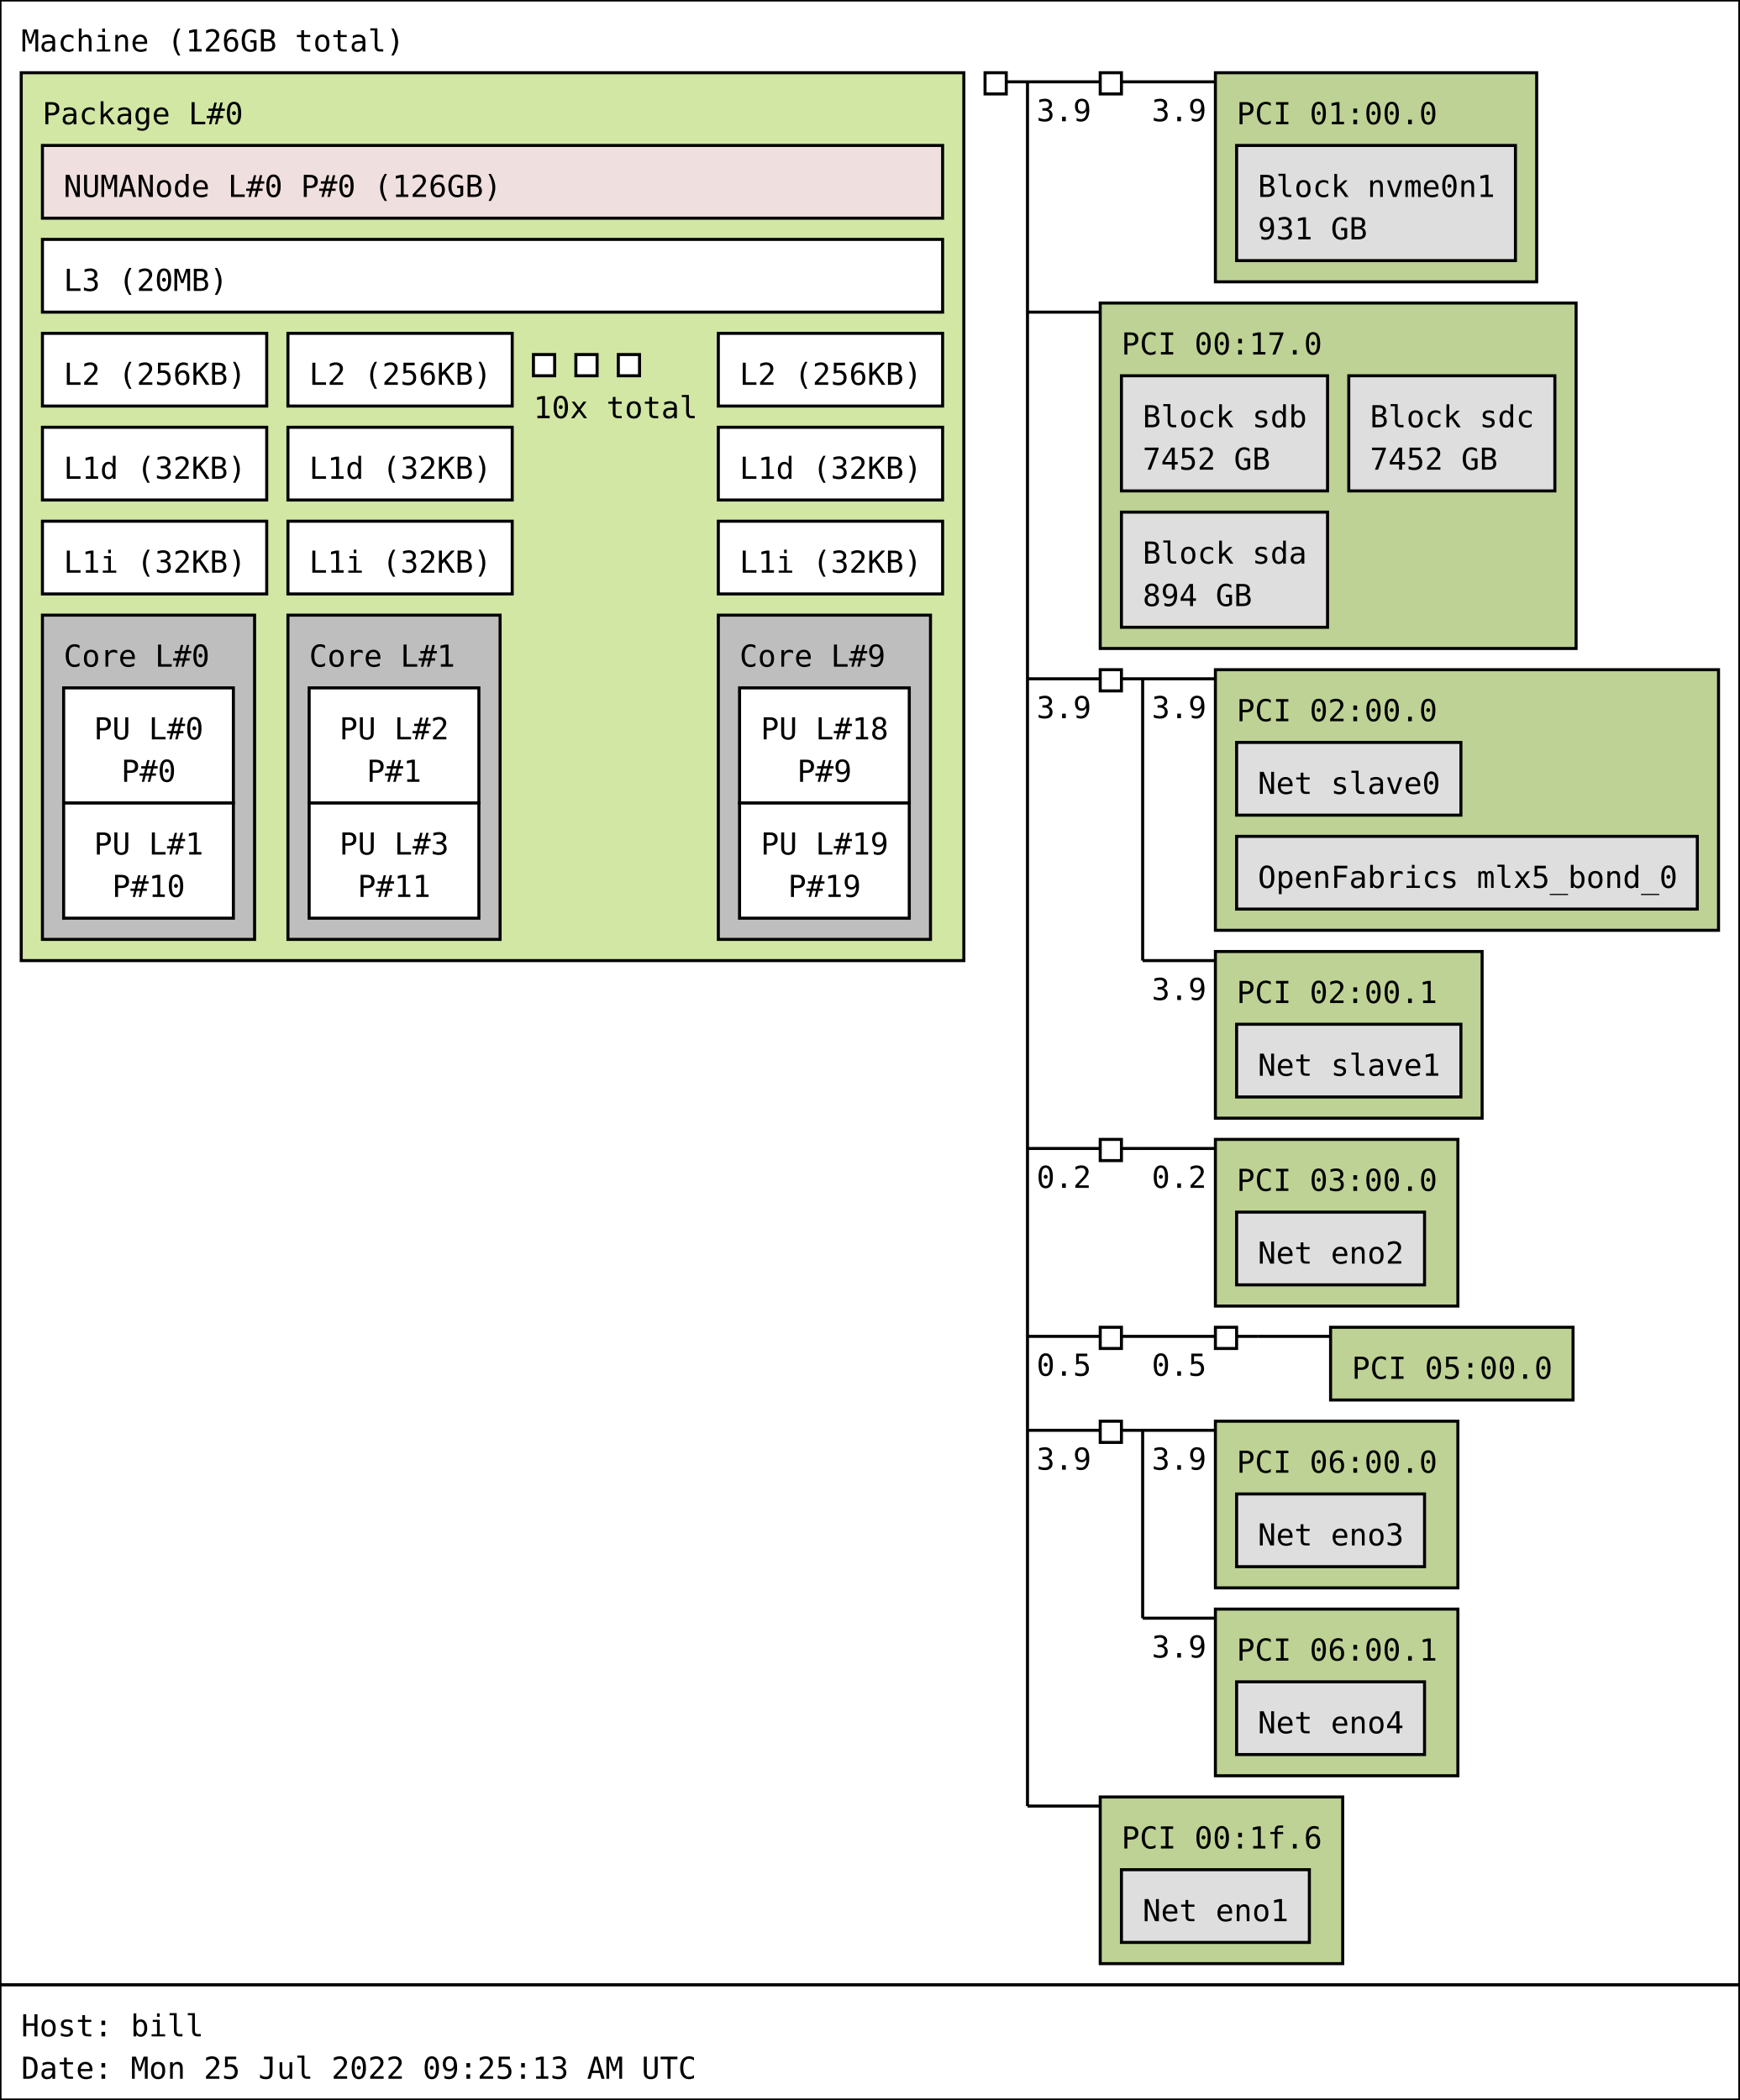
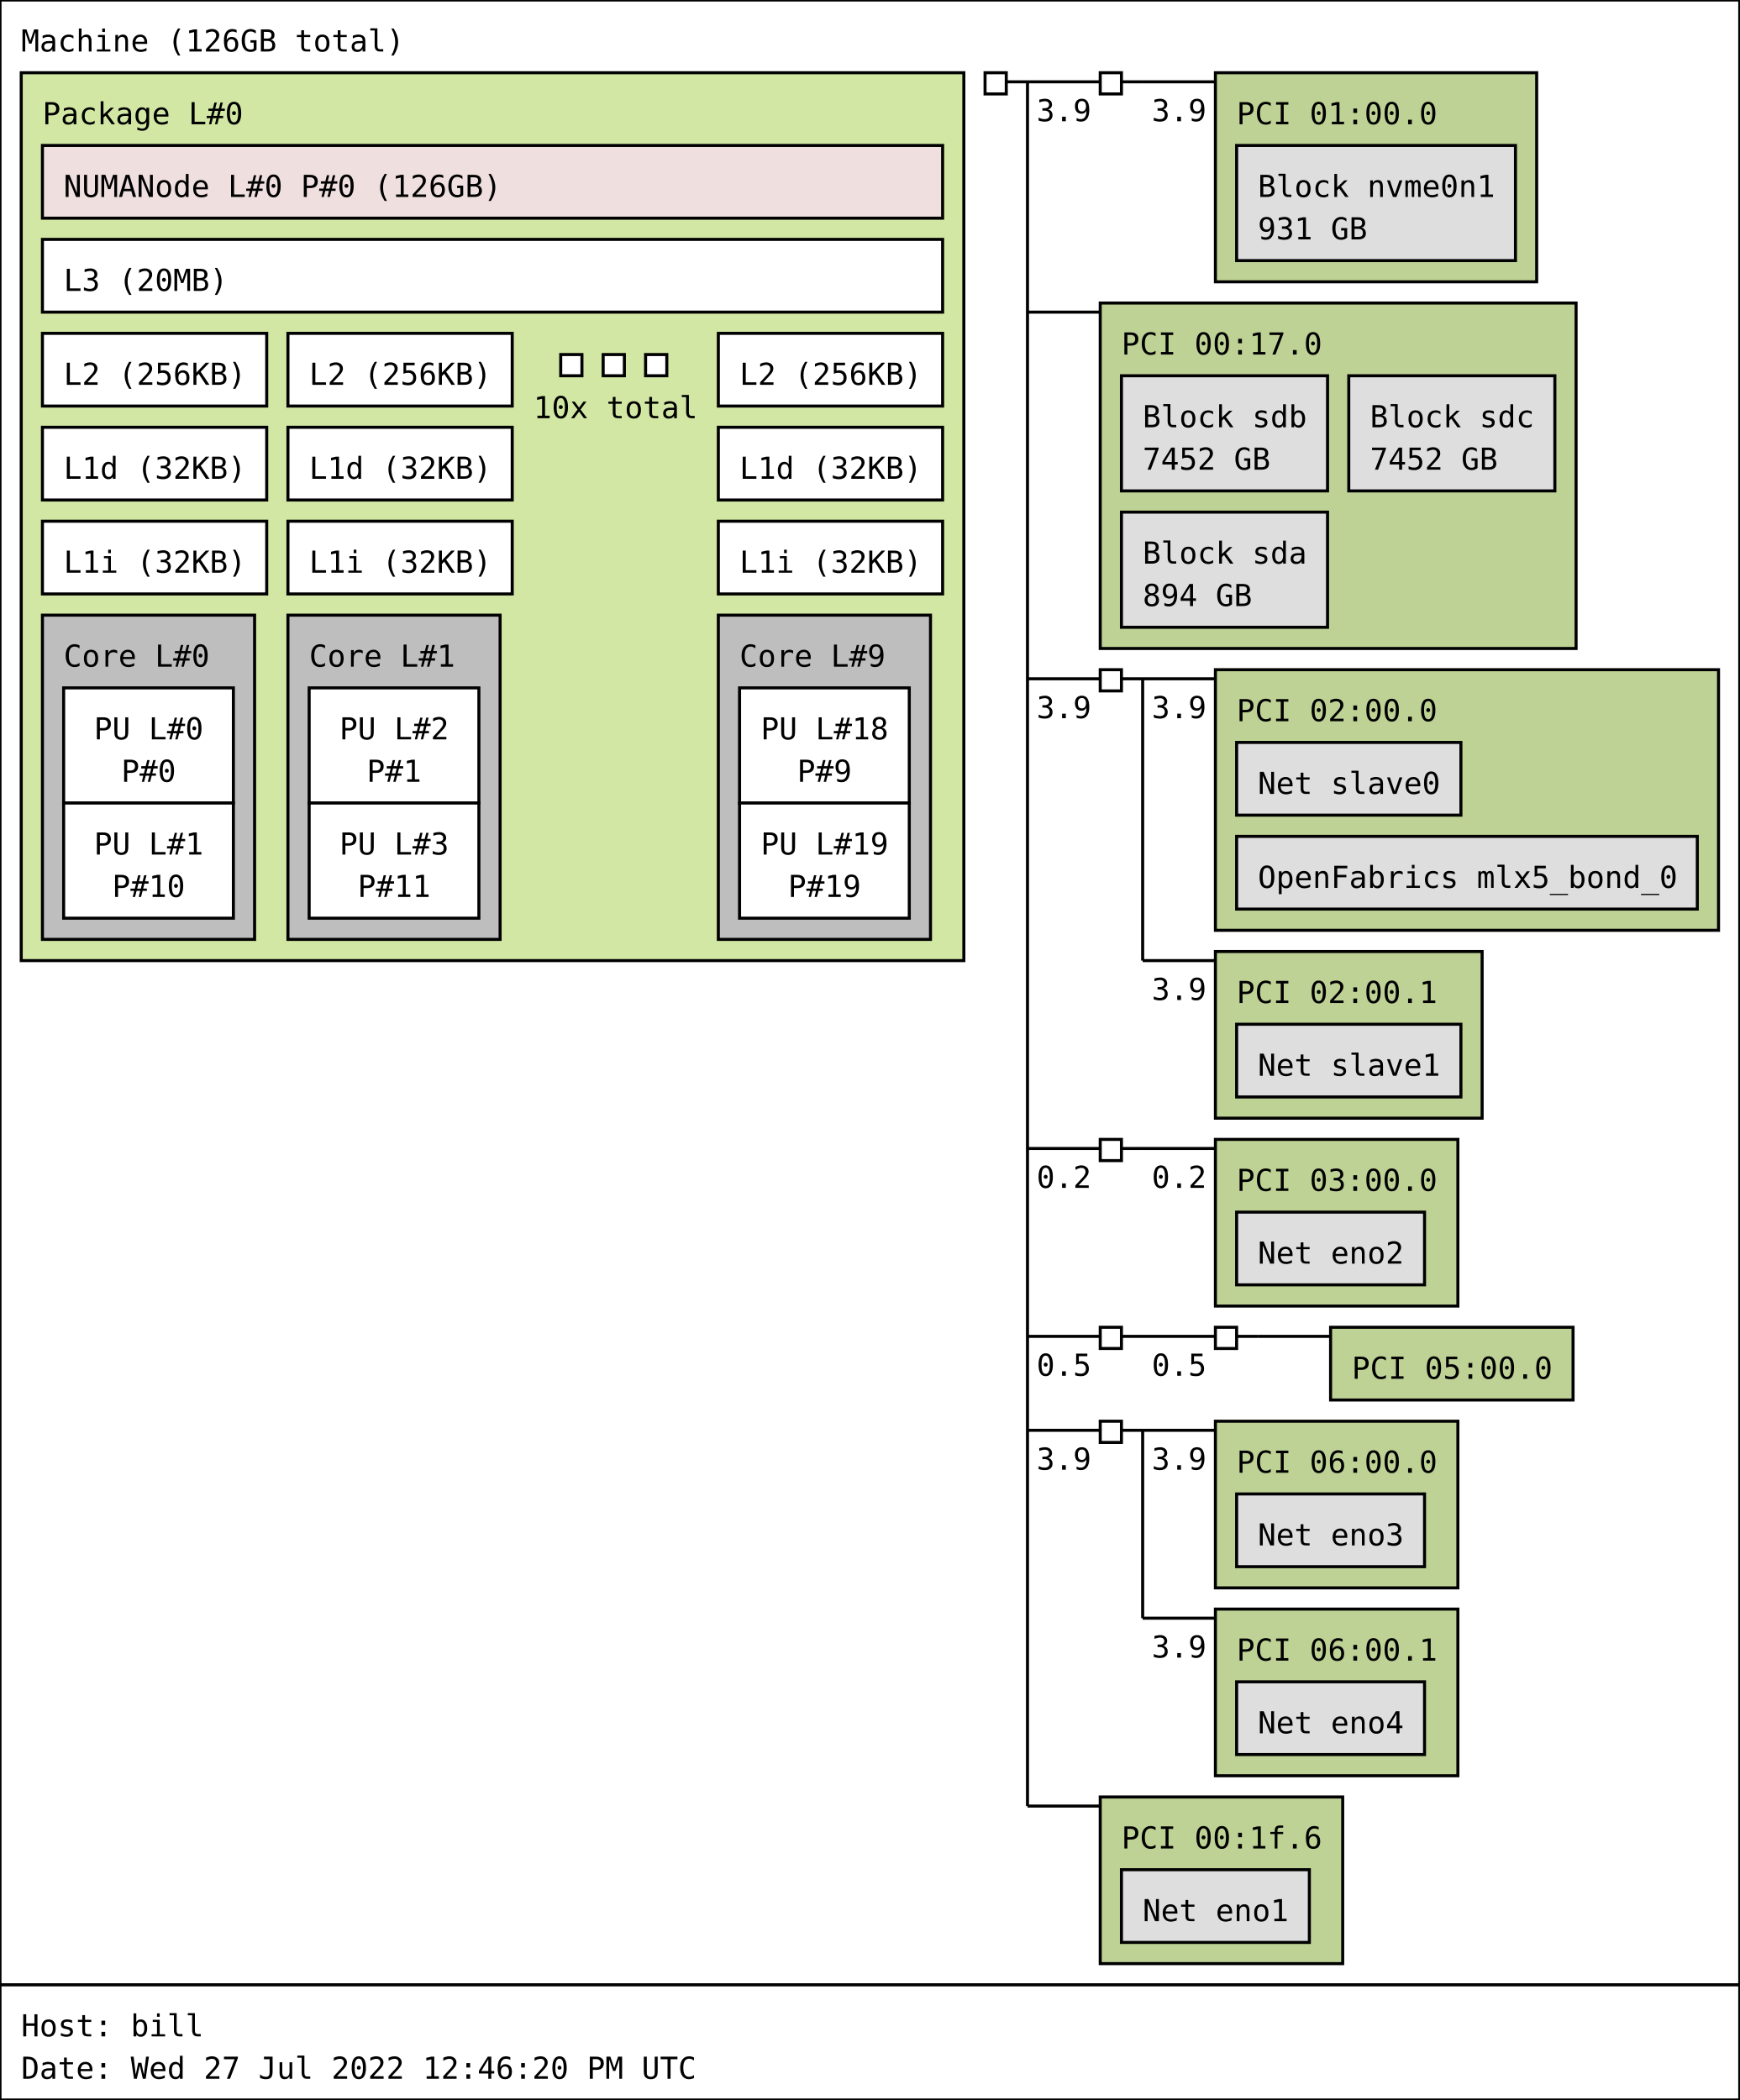
<svg xmlns="http://www.w3.org/2000/svg" width="574px" height="693px" viewBox="0 0 574px 693px" version="1.1">
  <rect id="Machine_0_rect" class="Machine" x="0" y="0" width="574" height="655" fill="rgb(255,255,255)" stroke="rgb(0,0,0)" stroke-width="1" />
  <text id="Machine_0_text" class="Machine" font-family="Monospace" x="7" y="17" fill="rgb(0,0,0)" font-size="10px">Machine (126GB total)</text>
  <rect id="Package_0_rect" class="Package" x="7" y="24" width="311" height="293" fill="rgb(210,231,164)" stroke="rgb(0,0,0)" stroke-width="1" />
  <text id="Package_0_text" class="Package" font-family="Monospace" x="14" y="41" fill="rgb(0,0,0)" font-size="10px">Package L#0</text>
  <rect id="L3_0_rect" class="L3" x="14" y="79" width="297" height="24" fill="rgb(255,255,255)" stroke="rgb(0,0,0)" stroke-width="1" />
  <text id="L3_0_text" class="L3" font-family="Monospace" x="21" y="96" fill="rgb(0,0,0)" font-size="10px">L3 (20MB)</text>
  <rect id="L2_0_rect" class="L2" x="14" y="110" width="74" height="24" fill="rgb(255,255,255)" stroke="rgb(0,0,0)" stroke-width="1" />
  <text id="L2_0_text" class="L2" font-family="Monospace" x="21" y="127" fill="rgb(0,0,0)" font-size="10px">L2 (256KB)</text>
  <rect id="L1d_0_rect" class="L1d" x="14" y="141" width="74" height="24" fill="rgb(255,255,255)" stroke="rgb(0,0,0)" stroke-width="1" />
  <text id="L1d_0_text" class="L1d" font-family="Monospace" x="21" y="158" fill="rgb(0,0,0)" font-size="10px">L1d (32KB)</text>
  <rect id="L1i_0_rect" class="L1i" x="14" y="172" width="74" height="24" fill="rgb(255,255,255)" stroke="rgb(0,0,0)" stroke-width="1" />
  <text id="L1i_0_text" class="L1i" font-family="Monospace" x="21" y="189" fill="rgb(0,0,0)" font-size="10px">L1i (32KB)</text>
  <rect id="Core_0_rect" class="Core" x="14" y="203" width="70" height="107" fill="rgb(190,190,190)" stroke="rgb(0,0,0)" stroke-width="1" />
  <text id="Core_0_text" class="Core" font-family="Monospace" x="21" y="220" fill="rgb(0,0,0)" font-size="10px">Core L#0</text>
  <rect id="PU_0_rect" class="PU" x="21" y="227" width="56" height="38" fill="rgb(255,255,255)" stroke="rgb(0,0,0)" stroke-width="1" />
  <text id="PU_0_text" class="PU" font-family="Monospace" x="31" y="244" fill="rgb(0,0,0)" font-size="10px">PU L#0</text>
  <text id="PU_0_text_1" class="PU" font-family="Monospace" x="40" y="258" fill="rgb(0,0,0)" font-size="10px">P#0</text>
  <rect id="PU_1_rect" class="PU" x="21" y="265" width="56" height="38" fill="rgb(255,255,255)" stroke="rgb(0,0,0)" stroke-width="1" />
  <text id="PU_1_text" class="PU" font-family="Monospace" x="31" y="282" fill="rgb(0,0,0)" font-size="10px">PU L#1</text>
  <text id="PU_1_text_1" class="PU" font-family="Monospace" x="37" y="296" fill="rgb(0,0,0)" font-size="10px">P#10</text>
  <rect id="L2_1_rect" class="L2" x="95" y="110" width="74" height="24" fill="rgb(255,255,255)" stroke="rgb(0,0,0)" stroke-width="1" />
  <text id="L2_1_text" class="L2" font-family="Monospace" x="102" y="127" fill="rgb(0,0,0)" font-size="10px">L2 (256KB)</text>
  <rect id="L1d_1_rect" class="L1d" x="95" y="141" width="74" height="24" fill="rgb(255,255,255)" stroke="rgb(0,0,0)" stroke-width="1" />
  <text id="L1d_1_text" class="L1d" font-family="Monospace" x="102" y="158" fill="rgb(0,0,0)" font-size="10px">L1d (32KB)</text>
  <rect id="L1i_1_rect" class="L1i" x="95" y="172" width="74" height="24" fill="rgb(255,255,255)" stroke="rgb(0,0,0)" stroke-width="1" />
  <text id="L1i_1_text" class="L1i" font-family="Monospace" x="102" y="189" fill="rgb(0,0,0)" font-size="10px">L1i (32KB)</text>
  <rect id="Core_1_rect" class="Core" x="95" y="203" width="70" height="107" fill="rgb(190,190,190)" stroke="rgb(0,0,0)" stroke-width="1" />
  <text id="Core_1_text" class="Core" font-family="Monospace" x="102" y="220" fill="rgb(0,0,0)" font-size="10px">Core L#1</text>
  <rect id="PU_2_rect" class="PU" x="102" y="227" width="56" height="38" fill="rgb(255,255,255)" stroke="rgb(0,0,0)" stroke-width="1" />
  <text id="PU_2_text" class="PU" font-family="Monospace" x="112" y="244" fill="rgb(0,0,0)" font-size="10px">PU L#2</text>
  <text id="PU_2_text_1" class="PU" font-family="Monospace" x="121" y="258" fill="rgb(0,0,0)" font-size="10px">P#1</text>
  <rect id="PU_3_rect" class="PU" x="102" y="265" width="56" height="38" fill="rgb(255,255,255)" stroke="rgb(0,0,0)" stroke-width="1" />
  <text id="PU_3_text" class="PU" font-family="Monospace" x="112" y="282" fill="rgb(0,0,0)" font-size="10px">PU L#3</text>
  <text id="PU_3_text_1" class="PU" font-family="Monospace" x="118" y="296" fill="rgb(0,0,0)" font-size="10px">P#11</text>
-   <rect id="L2_2_rect" class="L2" x="176" y="117" width="7" height="7" fill="rgb(255,255,255)" stroke="rgb(0,0,0)" stroke-width="1" />
-   <rect id="L2_2_rect" class="L2" x="190" y="117" width="7" height="7" fill="rgb(255,255,255)" stroke="rgb(0,0,0)" stroke-width="1" />
-   <rect id="L2_2_rect" class="L2" x="204" y="117" width="7" height="7" fill="rgb(255,255,255)" stroke="rgb(0,0,0)" stroke-width="1" />
+   <rect id="L2_2_rect" class="L2" x="185" y="117" width="7" height="7" fill="rgb(255,255,255)" stroke="rgb(0,0,0)" stroke-width="1" />
+   <rect id="L2_2_rect" class="L2" x="199" y="117" width="7" height="7" fill="rgb(255,255,255)" stroke="rgb(0,0,0)" stroke-width="1" />
+   <rect id="L2_2_rect" class="L2" x="213" y="117" width="7" height="7" fill="rgb(255,255,255)" stroke="rgb(0,0,0)" stroke-width="1" />
  <text id="L2_2_text" class="L2" font-family="Monospace" x="176" y="138" fill="rgb(0,0,0)" font-size="10px">10x total</text>
  <rect id="L2_9_rect" class="L2" x="237" y="110" width="74" height="24" fill="rgb(255,255,255)" stroke="rgb(0,0,0)" stroke-width="1" />
  <text id="L2_9_text" class="L2" font-family="Monospace" x="244" y="127" fill="rgb(0,0,0)" font-size="10px">L2 (256KB)</text>
  <rect id="L1d_9_rect" class="L1d" x="237" y="141" width="74" height="24" fill="rgb(255,255,255)" stroke="rgb(0,0,0)" stroke-width="1" />
  <text id="L1d_9_text" class="L1d" font-family="Monospace" x="244" y="158" fill="rgb(0,0,0)" font-size="10px">L1d (32KB)</text>
  <rect id="L1i_9_rect" class="L1i" x="237" y="172" width="74" height="24" fill="rgb(255,255,255)" stroke="rgb(0,0,0)" stroke-width="1" />
  <text id="L1i_9_text" class="L1i" font-family="Monospace" x="244" y="189" fill="rgb(0,0,0)" font-size="10px">L1i (32KB)</text>
  <rect id="Core_9_rect" class="Core" x="237" y="203" width="70" height="107" fill="rgb(190,190,190)" stroke="rgb(0,0,0)" stroke-width="1" />
  <text id="Core_9_text" class="Core" font-family="Monospace" x="244" y="220" fill="rgb(0,0,0)" font-size="10px">Core L#9</text>
  <rect id="PU_18_rect" class="PU" x="244" y="227" width="56" height="38" fill="rgb(255,255,255)" stroke="rgb(0,0,0)" stroke-width="1" />
  <text id="PU_18_text" class="PU" font-family="Monospace" x="251" y="244" fill="rgb(0,0,0)" font-size="10px">PU L#18</text>
  <text id="PU_18_text_1" class="PU" font-family="Monospace" x="263" y="258" fill="rgb(0,0,0)" font-size="10px">P#9</text>
  <rect id="PU_19_rect" class="PU" x="244" y="265" width="56" height="38" fill="rgb(255,255,255)" stroke="rgb(0,0,0)" stroke-width="1" />
  <text id="PU_19_text" class="PU" font-family="Monospace" x="251" y="282" fill="rgb(0,0,0)" font-size="10px">PU L#19</text>
  <text id="PU_19_text_1" class="PU" font-family="Monospace" x="260" y="296" fill="rgb(0,0,0)" font-size="10px">P#19</text>
  <rect id="NUMANode_0_rect" class="NUMANode" x="14" y="48" width="297" height="24" fill="rgb(239,223,222)" stroke="rgb(0,0,0)" stroke-width="1" />
  <text id="NUMANode_0_text" class="NUMANode" font-family="Monospace" x="21" y="65" fill="rgb(0,0,0)" font-size="10px">NUMANode L#0 P#0 (126GB)</text>
  <rect id="HostBridge_0_rect" class="HostBridge" x="325" y="24" width="7" height="7" fill="rgb(255,255,255)" stroke="rgb(0,0,0)" stroke-width="1" />
  <line id="HostBridge_0_line" class="HostBridge" x1="332" y1="27" x2="339" y2="27" stroke="rgb(0,0,0)" stroke-width="1" />
  <line id="HostBridge_0_line_2" class="HostBridge" x1="339" y1="27" x2="363" y2="27" stroke="rgb(0,0,0)" stroke-width="1" />
  <text id="HostBridge_0_text_2" class="HostBridge" font-family="Monospace" x="342" y="40" fill="rgb(0,0,0)" font-size="10px">3.9</text>
  <line id="HostBridge_0_line_3" class="HostBridge" x1="339" y1="103" x2="363" y2="103" stroke="rgb(0,0,0)" stroke-width="1" />
  <line id="HostBridge_0_line_4" class="HostBridge" x1="339" y1="224" x2="363" y2="224" stroke="rgb(0,0,0)" stroke-width="1" />
  <text id="HostBridge_0_text_4" class="HostBridge" font-family="Monospace" x="342" y="237" fill="rgb(0,0,0)" font-size="10px">3.9</text>
  <line id="HostBridge_0_line_5" class="HostBridge" x1="339" y1="379" x2="363" y2="379" stroke="rgb(0,0,0)" stroke-width="1" />
  <text id="HostBridge_0_text_5" class="HostBridge" font-family="Monospace" x="342" y="392" fill="rgb(0,0,0)" font-size="10px">0.2</text>
  <line id="HostBridge_0_line_6" class="HostBridge" x1="339" y1="441" x2="363" y2="441" stroke="rgb(0,0,0)" stroke-width="1" />
  <text id="HostBridge_0_text_6" class="HostBridge" font-family="Monospace" x="342" y="454" fill="rgb(0,0,0)" font-size="10px">0.5</text>
  <line id="HostBridge_0_line_7" class="HostBridge" x1="339" y1="472" x2="363" y2="472" stroke="rgb(0,0,0)" stroke-width="1" />
  <text id="HostBridge_0_text_7" class="HostBridge" font-family="Monospace" x="342" y="485" fill="rgb(0,0,0)" font-size="10px">3.9</text>
  <line id="HostBridge_0_line_8" class="HostBridge" x1="339" y1="596" x2="363" y2="596" stroke="rgb(0,0,0)" stroke-width="1" />
  <line id="HostBridge_0_line_1" class="HostBridge" x1="339" y1="27" x2="339" y2="596" stroke="rgb(0,0,0)" stroke-width="1" />
  <rect id="PCIBridge_1_rect" class="PCIBridge" x="363" y="24" width="7" height="7" fill="rgb(255,255,255)" stroke="rgb(0,0,0)" stroke-width="1" />
  <line id="PCIBridge_1_line" class="PCIBridge" x1="370" y1="27" x2="377" y2="27" stroke="rgb(0,0,0)" stroke-width="1" />
  <line id="PCIBridge_1_line_2" class="PCIBridge" x1="377" y1="27" x2="401" y2="27" stroke="rgb(0,0,0)" stroke-width="1" />
  <text id="PCIBridge_1_text_2" class="PCIBridge" font-family="Monospace" x="380" y="40" fill="rgb(0,0,0)" font-size="10px">3.9</text>
  <line id="PCIBridge_1_line_1" class="PCIBridge" x1="377" y1="27" x2="377" y2="27" stroke="rgb(0,0,0)" stroke-width="1" />
  <rect id="PCI_0_rect" class="PCI" x="401" y="24" width="106" height="69" fill="rgb(190,210,149)" stroke="rgb(0,0,0)" stroke-width="1" />
  <text id="PCI_0_text" class="PCI" font-family="Monospace" x="408" y="41" fill="rgb(0,0,0)" font-size="10px">PCI 01:00.0</text>
  <rect id="Block_0_rect" class="Block" x="408" y="48" width="92" height="38" fill="rgb(222,222,222)" stroke="rgb(0,0,0)" stroke-width="1" />
  <text id="Block_0_text" class="Block" font-family="Monospace" x="415" y="65" fill="rgb(0,0,0)" font-size="10px">Block nvme0n1</text>
  <text id="Block_0_text_1" class="Block" font-family="Monospace" x="415" y="79" fill="rgb(0,0,0)" font-size="10px">931 GB</text>
  <rect id="PCI_1_rect" class="PCI" x="363" y="100" width="157" height="114" fill="rgb(190,210,149)" stroke="rgb(0,0,0)" stroke-width="1" />
  <text id="PCI_1_text" class="PCI" font-family="Monospace" x="370" y="117" fill="rgb(0,0,0)" font-size="10px">PCI 00:17.0</text>
  <rect id="Block_1_rect" class="Block" x="370" y="124" width="68" height="38" fill="rgb(222,222,222)" stroke="rgb(0,0,0)" stroke-width="1" />
  <text id="Block_1_text" class="Block" font-family="Monospace" x="377" y="141" fill="rgb(0,0,0)" font-size="10px">Block sdb</text>
  <text id="Block_1_text_1" class="Block" font-family="Monospace" x="377" y="155" fill="rgb(0,0,0)" font-size="10px">7452 GB</text>
  <rect id="Block_2_rect" class="Block" x="445" y="124" width="68" height="38" fill="rgb(222,222,222)" stroke="rgb(0,0,0)" stroke-width="1" />
  <text id="Block_2_text" class="Block" font-family="Monospace" x="452" y="141" fill="rgb(0,0,0)" font-size="10px">Block sdc</text>
  <text id="Block_2_text_1" class="Block" font-family="Monospace" x="452" y="155" fill="rgb(0,0,0)" font-size="10px">7452 GB</text>
  <rect id="Block_3_rect" class="Block" x="370" y="169" width="68" height="38" fill="rgb(222,222,222)" stroke="rgb(0,0,0)" stroke-width="1" />
  <text id="Block_3_text" class="Block" font-family="Monospace" x="377" y="186" fill="rgb(0,0,0)" font-size="10px">Block sda</text>
  <text id="Block_3_text_1" class="Block" font-family="Monospace" x="377" y="200" fill="rgb(0,0,0)" font-size="10px">894 GB</text>
  <rect id="PCIBridge_2_rect" class="PCIBridge" x="363" y="221" width="7" height="7" fill="rgb(255,255,255)" stroke="rgb(0,0,0)" stroke-width="1" />
  <line id="PCIBridge_2_line" class="PCIBridge" x1="370" y1="224" x2="377" y2="224" stroke="rgb(0,0,0)" stroke-width="1" />
  <line id="PCIBridge_2_line_2" class="PCIBridge" x1="377" y1="224" x2="401" y2="224" stroke="rgb(0,0,0)" stroke-width="1" />
  <text id="PCIBridge_2_text_2" class="PCIBridge" font-family="Monospace" x="380" y="237" fill="rgb(0,0,0)" font-size="10px">3.9</text>
  <line id="PCIBridge_2_line_3" class="PCIBridge" x1="377" y1="317" x2="401" y2="317" stroke="rgb(0,0,0)" stroke-width="1" />
  <text id="PCIBridge_2_text_3" class="PCIBridge" font-family="Monospace" x="380" y="330" fill="rgb(0,0,0)" font-size="10px">3.9</text>
  <line id="PCIBridge_2_line_1" class="PCIBridge" x1="377" y1="224" x2="377" y2="317" stroke="rgb(0,0,0)" stroke-width="1" />
  <rect id="PCI_2_rect" class="PCI" x="401" y="221" width="166" height="86" fill="rgb(190,210,149)" stroke="rgb(0,0,0)" stroke-width="1" />
  <text id="PCI_2_text" class="PCI" font-family="Monospace" x="408" y="238" fill="rgb(0,0,0)" font-size="10px">PCI 02:00.0</text>
  <rect id="Net_4_rect" class="Net" x="408" y="245" width="74" height="24" fill="rgb(222,222,222)" stroke="rgb(0,0,0)" stroke-width="1" />
  <text id="Net_4_text" class="Net" font-family="Monospace" x="415" y="262" fill="rgb(0,0,0)" font-size="10px">Net slave0</text>
  <rect id="OpenFabrics_5_rect" class="OpenFabrics" x="408" y="276" width="152" height="24" fill="rgb(222,222,222)" stroke="rgb(0,0,0)" stroke-width="1" />
  <text id="OpenFabrics_5_text" class="OpenFabrics" font-family="Monospace" x="415" y="293" fill="rgb(0,0,0)" font-size="10px">OpenFabrics mlx5_bond_0</text>
  <rect id="PCI_3_rect" class="PCI" x="401" y="314" width="88" height="55" fill="rgb(190,210,149)" stroke="rgb(0,0,0)" stroke-width="1" />
  <text id="PCI_3_text" class="PCI" font-family="Monospace" x="408" y="331" fill="rgb(0,0,0)" font-size="10px">PCI 02:00.1</text>
  <rect id="Net_6_rect" class="Net" x="408" y="338" width="74" height="24" fill="rgb(222,222,222)" stroke="rgb(0,0,0)" stroke-width="1" />
  <text id="Net_6_text" class="Net" font-family="Monospace" x="415" y="355" fill="rgb(0,0,0)" font-size="10px">Net slave1</text>
  <rect id="PCIBridge_3_rect" class="PCIBridge" x="363" y="376" width="7" height="7" fill="rgb(255,255,255)" stroke="rgb(0,0,0)" stroke-width="1" />
  <line id="PCIBridge_3_line" class="PCIBridge" x1="370" y1="379" x2="377" y2="379" stroke="rgb(0,0,0)" stroke-width="1" />
  <line id="PCIBridge_3_line_2" class="PCIBridge" x1="377" y1="379" x2="401" y2="379" stroke="rgb(0,0,0)" stroke-width="1" />
  <text id="PCIBridge_3_text_2" class="PCIBridge" font-family="Monospace" x="380" y="392" fill="rgb(0,0,0)" font-size="10px">0.2</text>
  <line id="PCIBridge_3_line_1" class="PCIBridge" x1="377" y1="379" x2="377" y2="379" stroke="rgb(0,0,0)" stroke-width="1" />
  <rect id="PCI_4_rect" class="PCI" x="401" y="376" width="80" height="55" fill="rgb(190,210,149)" stroke="rgb(0,0,0)" stroke-width="1" />
  <text id="PCI_4_text" class="PCI" font-family="Monospace" x="408" y="393" fill="rgb(0,0,0)" font-size="10px">PCI 03:00.0</text>
  <rect id="Net_7_rect" class="Net" x="408" y="400" width="62" height="24" fill="rgb(222,222,222)" stroke="rgb(0,0,0)" stroke-width="1" />
  <text id="Net_7_text" class="Net" font-family="Monospace" x="415" y="417" fill="rgb(0,0,0)" font-size="10px">Net eno2</text>
  <rect id="PCIBridge_4_rect" class="PCIBridge" x="363" y="438" width="7" height="7" fill="rgb(255,255,255)" stroke="rgb(0,0,0)" stroke-width="1" />
  <line id="PCIBridge_4_line" class="PCIBridge" x1="370" y1="441" x2="377" y2="441" stroke="rgb(0,0,0)" stroke-width="1" />
  <line id="PCIBridge_4_line_2" class="PCIBridge" x1="377" y1="441" x2="401" y2="441" stroke="rgb(0,0,0)" stroke-width="1" />
  <text id="PCIBridge_4_text_2" class="PCIBridge" font-family="Monospace" x="380" y="454" fill="rgb(0,0,0)" font-size="10px">0.5</text>
  <line id="PCIBridge_4_line_1" class="PCIBridge" x1="377" y1="441" x2="377" y2="441" stroke="rgb(0,0,0)" stroke-width="1" />
  <rect id="PCIBridge_5_rect" class="PCIBridge" x="401" y="438" width="7" height="7" fill="rgb(255,255,255)" stroke="rgb(0,0,0)" stroke-width="1" />
  <line id="PCIBridge_5_line" class="PCIBridge" x1="408" y1="441" x2="415" y2="441" stroke="rgb(0,0,0)" stroke-width="1" />
  <line id="PCIBridge_5_line_2" class="PCIBridge" x1="415" y1="441" x2="439" y2="441" stroke="rgb(0,0,0)" stroke-width="1" />
  <line id="PCIBridge_5_line_1" class="PCIBridge" x1="415" y1="441" x2="415" y2="441" stroke="rgb(0,0,0)" stroke-width="1" />
  <rect id="PCI_5_rect" class="PCI" x="439" y="438" width="80" height="24" fill="rgb(190,210,149)" stroke="rgb(0,0,0)" stroke-width="1" />
  <text id="PCI_5_text" class="PCI" font-family="Monospace" x="446" y="455" fill="rgb(0,0,0)" font-size="10px">PCI 05:00.0</text>
  <rect id="PCIBridge_6_rect" class="PCIBridge" x="363" y="469" width="7" height="7" fill="rgb(255,255,255)" stroke="rgb(0,0,0)" stroke-width="1" />
  <line id="PCIBridge_6_line" class="PCIBridge" x1="370" y1="472" x2="377" y2="472" stroke="rgb(0,0,0)" stroke-width="1" />
  <line id="PCIBridge_6_line_2" class="PCIBridge" x1="377" y1="472" x2="401" y2="472" stroke="rgb(0,0,0)" stroke-width="1" />
  <text id="PCIBridge_6_text_2" class="PCIBridge" font-family="Monospace" x="380" y="485" fill="rgb(0,0,0)" font-size="10px">3.9</text>
  <line id="PCIBridge_6_line_3" class="PCIBridge" x1="377" y1="534" x2="401" y2="534" stroke="rgb(0,0,0)" stroke-width="1" />
  <text id="PCIBridge_6_text_3" class="PCIBridge" font-family="Monospace" x="380" y="547" fill="rgb(0,0,0)" font-size="10px">3.9</text>
  <line id="PCIBridge_6_line_1" class="PCIBridge" x1="377" y1="472" x2="377" y2="534" stroke="rgb(0,0,0)" stroke-width="1" />
  <rect id="PCI_6_rect" class="PCI" x="401" y="469" width="80" height="55" fill="rgb(190,210,149)" stroke="rgb(0,0,0)" stroke-width="1" />
  <text id="PCI_6_text" class="PCI" font-family="Monospace" x="408" y="486" fill="rgb(0,0,0)" font-size="10px">PCI 06:00.0</text>
  <rect id="Net_8_rect" class="Net" x="408" y="493" width="62" height="24" fill="rgb(222,222,222)" stroke="rgb(0,0,0)" stroke-width="1" />
  <text id="Net_8_text" class="Net" font-family="Monospace" x="415" y="510" fill="rgb(0,0,0)" font-size="10px">Net eno3</text>
  <rect id="PCI_7_rect" class="PCI" x="401" y="531" width="80" height="55" fill="rgb(190,210,149)" stroke="rgb(0,0,0)" stroke-width="1" />
  <text id="PCI_7_text" class="PCI" font-family="Monospace" x="408" y="548" fill="rgb(0,0,0)" font-size="10px">PCI 06:00.1</text>
  <rect id="Net_9_rect" class="Net" x="408" y="555" width="62" height="24" fill="rgb(222,222,222)" stroke="rgb(0,0,0)" stroke-width="1" />
  <text id="Net_9_text" class="Net" font-family="Monospace" x="415" y="572" fill="rgb(0,0,0)" font-size="10px">Net eno4</text>
  <rect id="PCI_8_rect" class="PCI" x="363" y="593" width="80" height="55" fill="rgb(190,210,149)" stroke="rgb(0,0,0)" stroke-width="1" />
  <text id="PCI_8_text" class="PCI" font-family="Monospace" x="370" y="610" fill="rgb(0,0,0)" font-size="10px">PCI 00:1f.6</text>
  <rect id="Net_10_rect" class="Net" x="370" y="617" width="62" height="24" fill="rgb(222,222,222)" stroke="rgb(0,0,0)" stroke-width="1" />
  <text id="Net_10_text" class="Net" font-family="Monospace" x="377" y="634" fill="rgb(0,0,0)" font-size="10px">Net eno1</text>
  <rect id="anon_rect" x="0" y="655" width="574" height="38" fill="rgb(255,255,255)" stroke="rgb(0,0,0)" stroke-width="1" />
  <text id="anon_text" font-family="Monospace" x="7" y="672" fill="rgb(0,0,0)" font-size="10px">Host: bill</text>
-   <text id="anon_text_1" font-family="Monospace" x="7" y="686" fill="rgb(0,0,0)" font-size="10px">Date: Mon 25 Jul 2022 09:25:13 AM UTC</text>
+   <text id="anon_text_1" font-family="Monospace" x="7" y="686" fill="rgb(0,0,0)" font-size="10px">Date: Wed 27 Jul 2022 12:46:20 PM UTC</text>
</svg>
